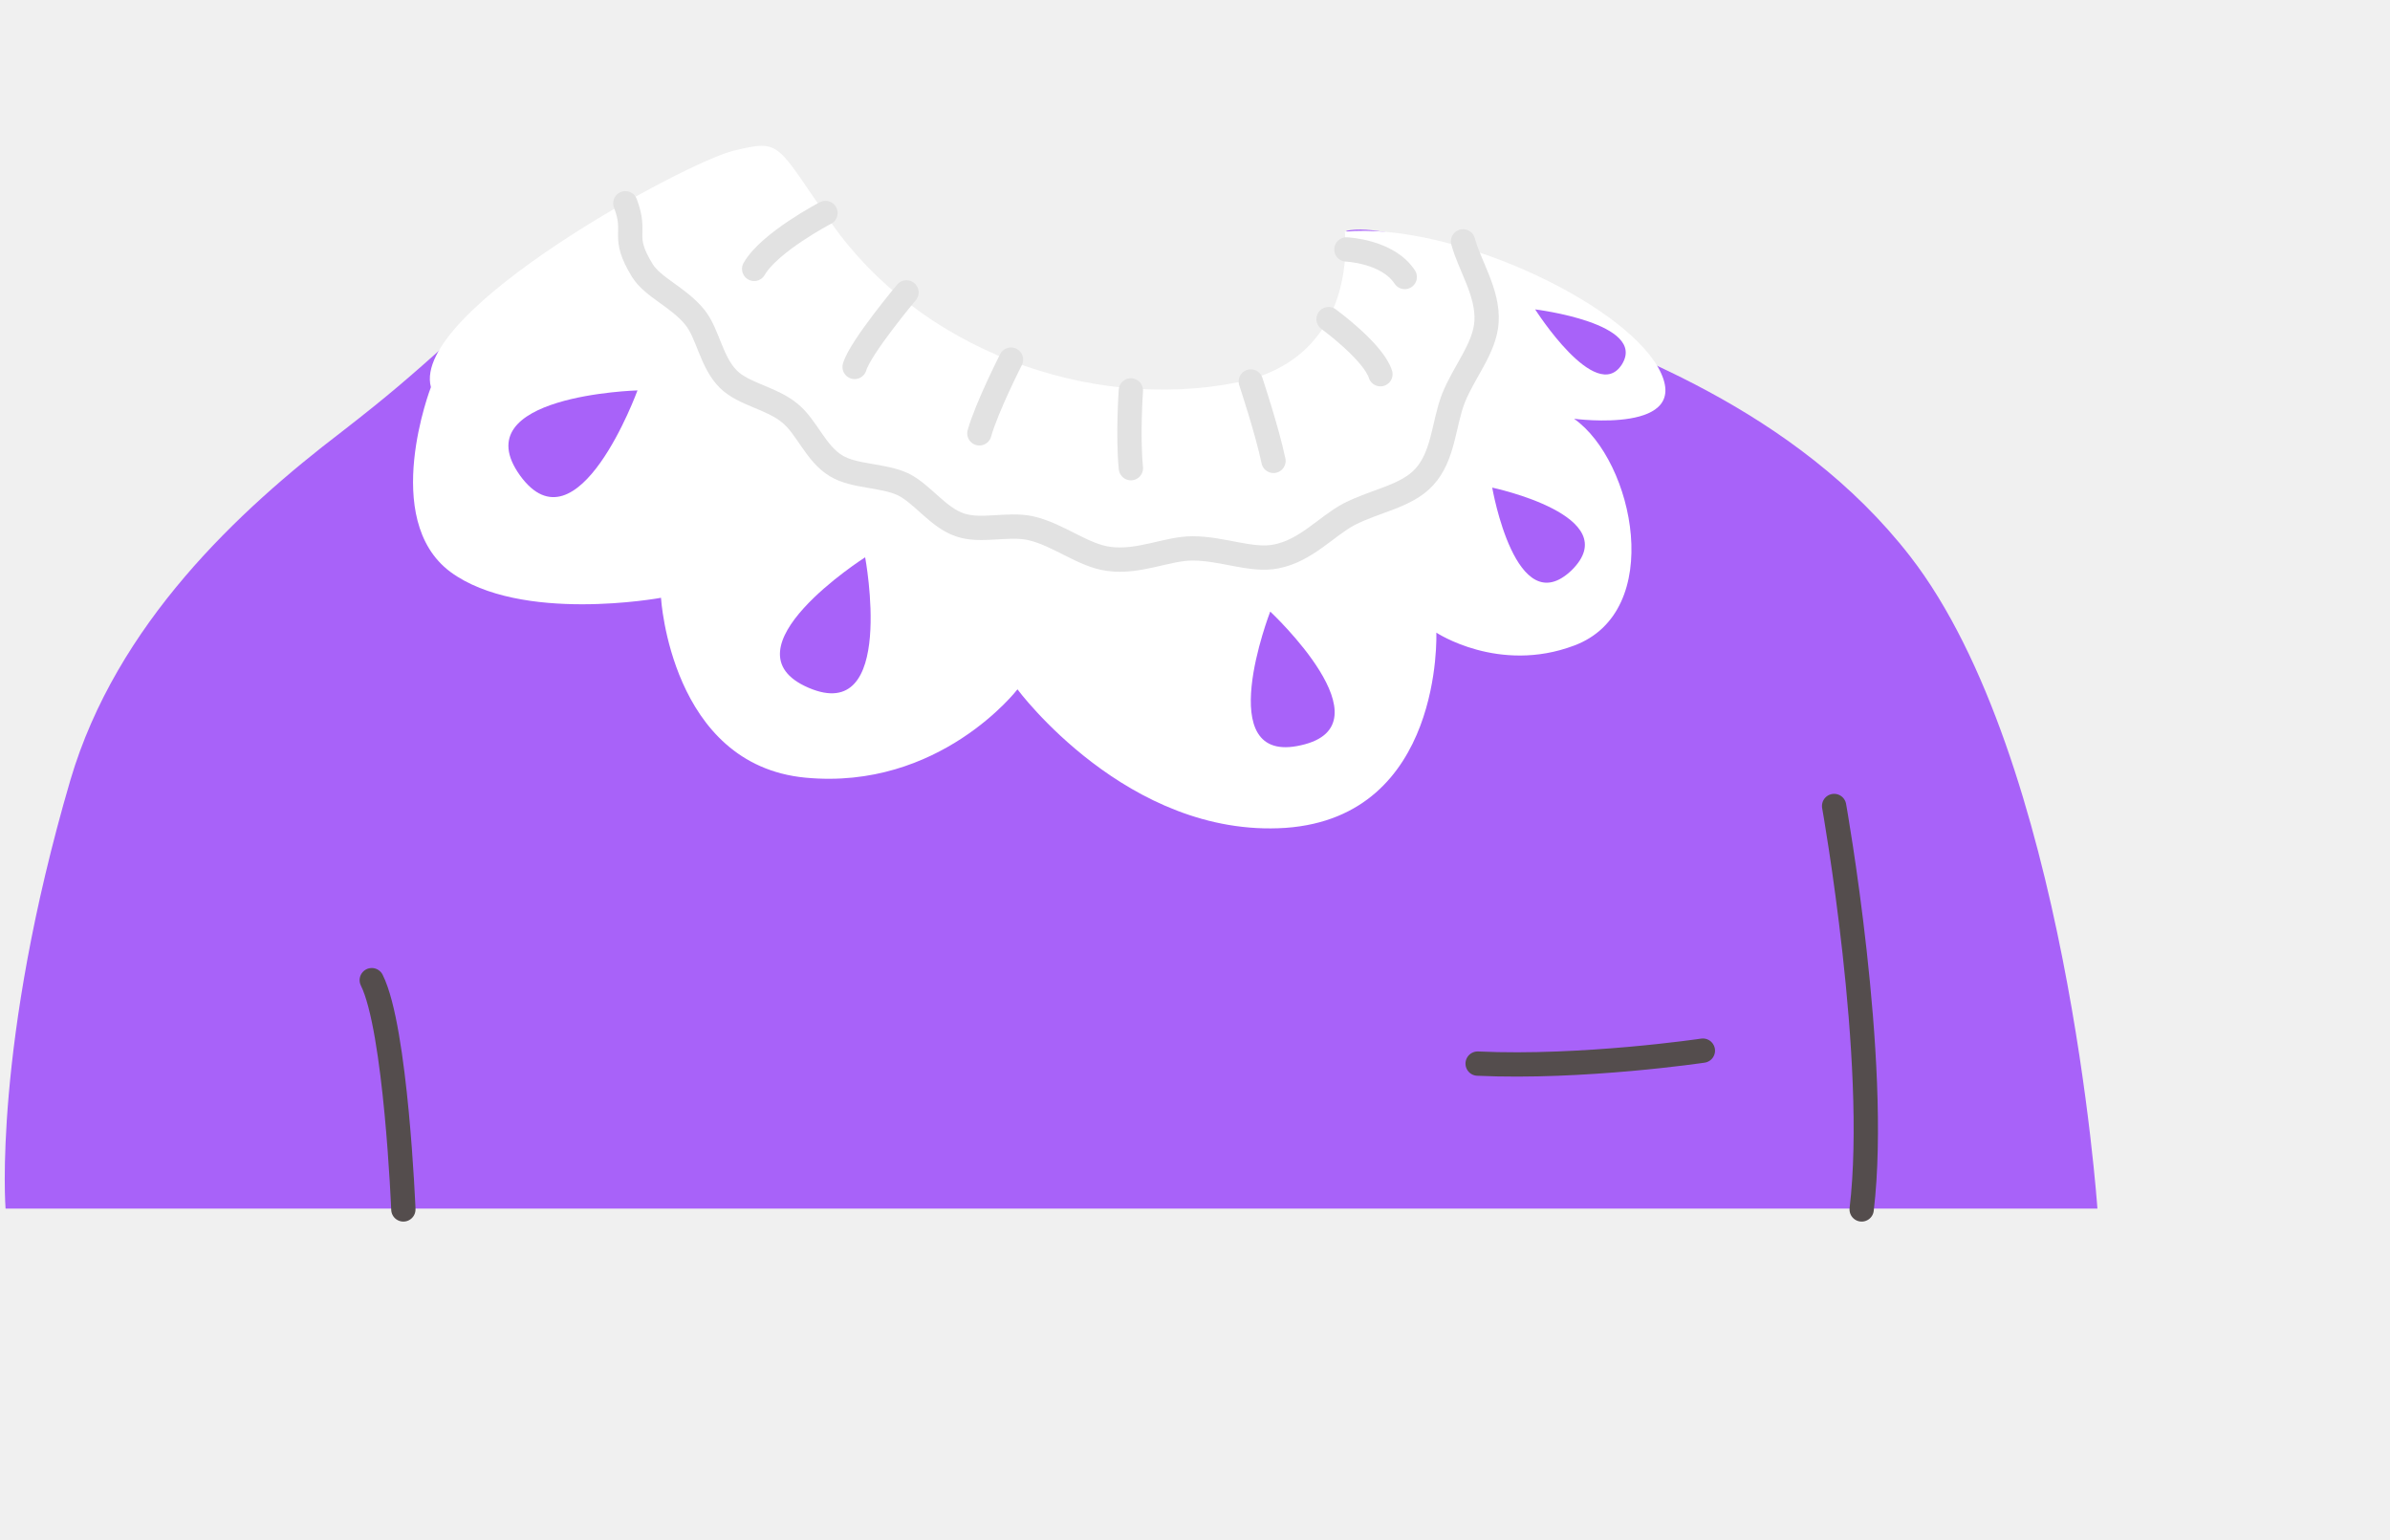
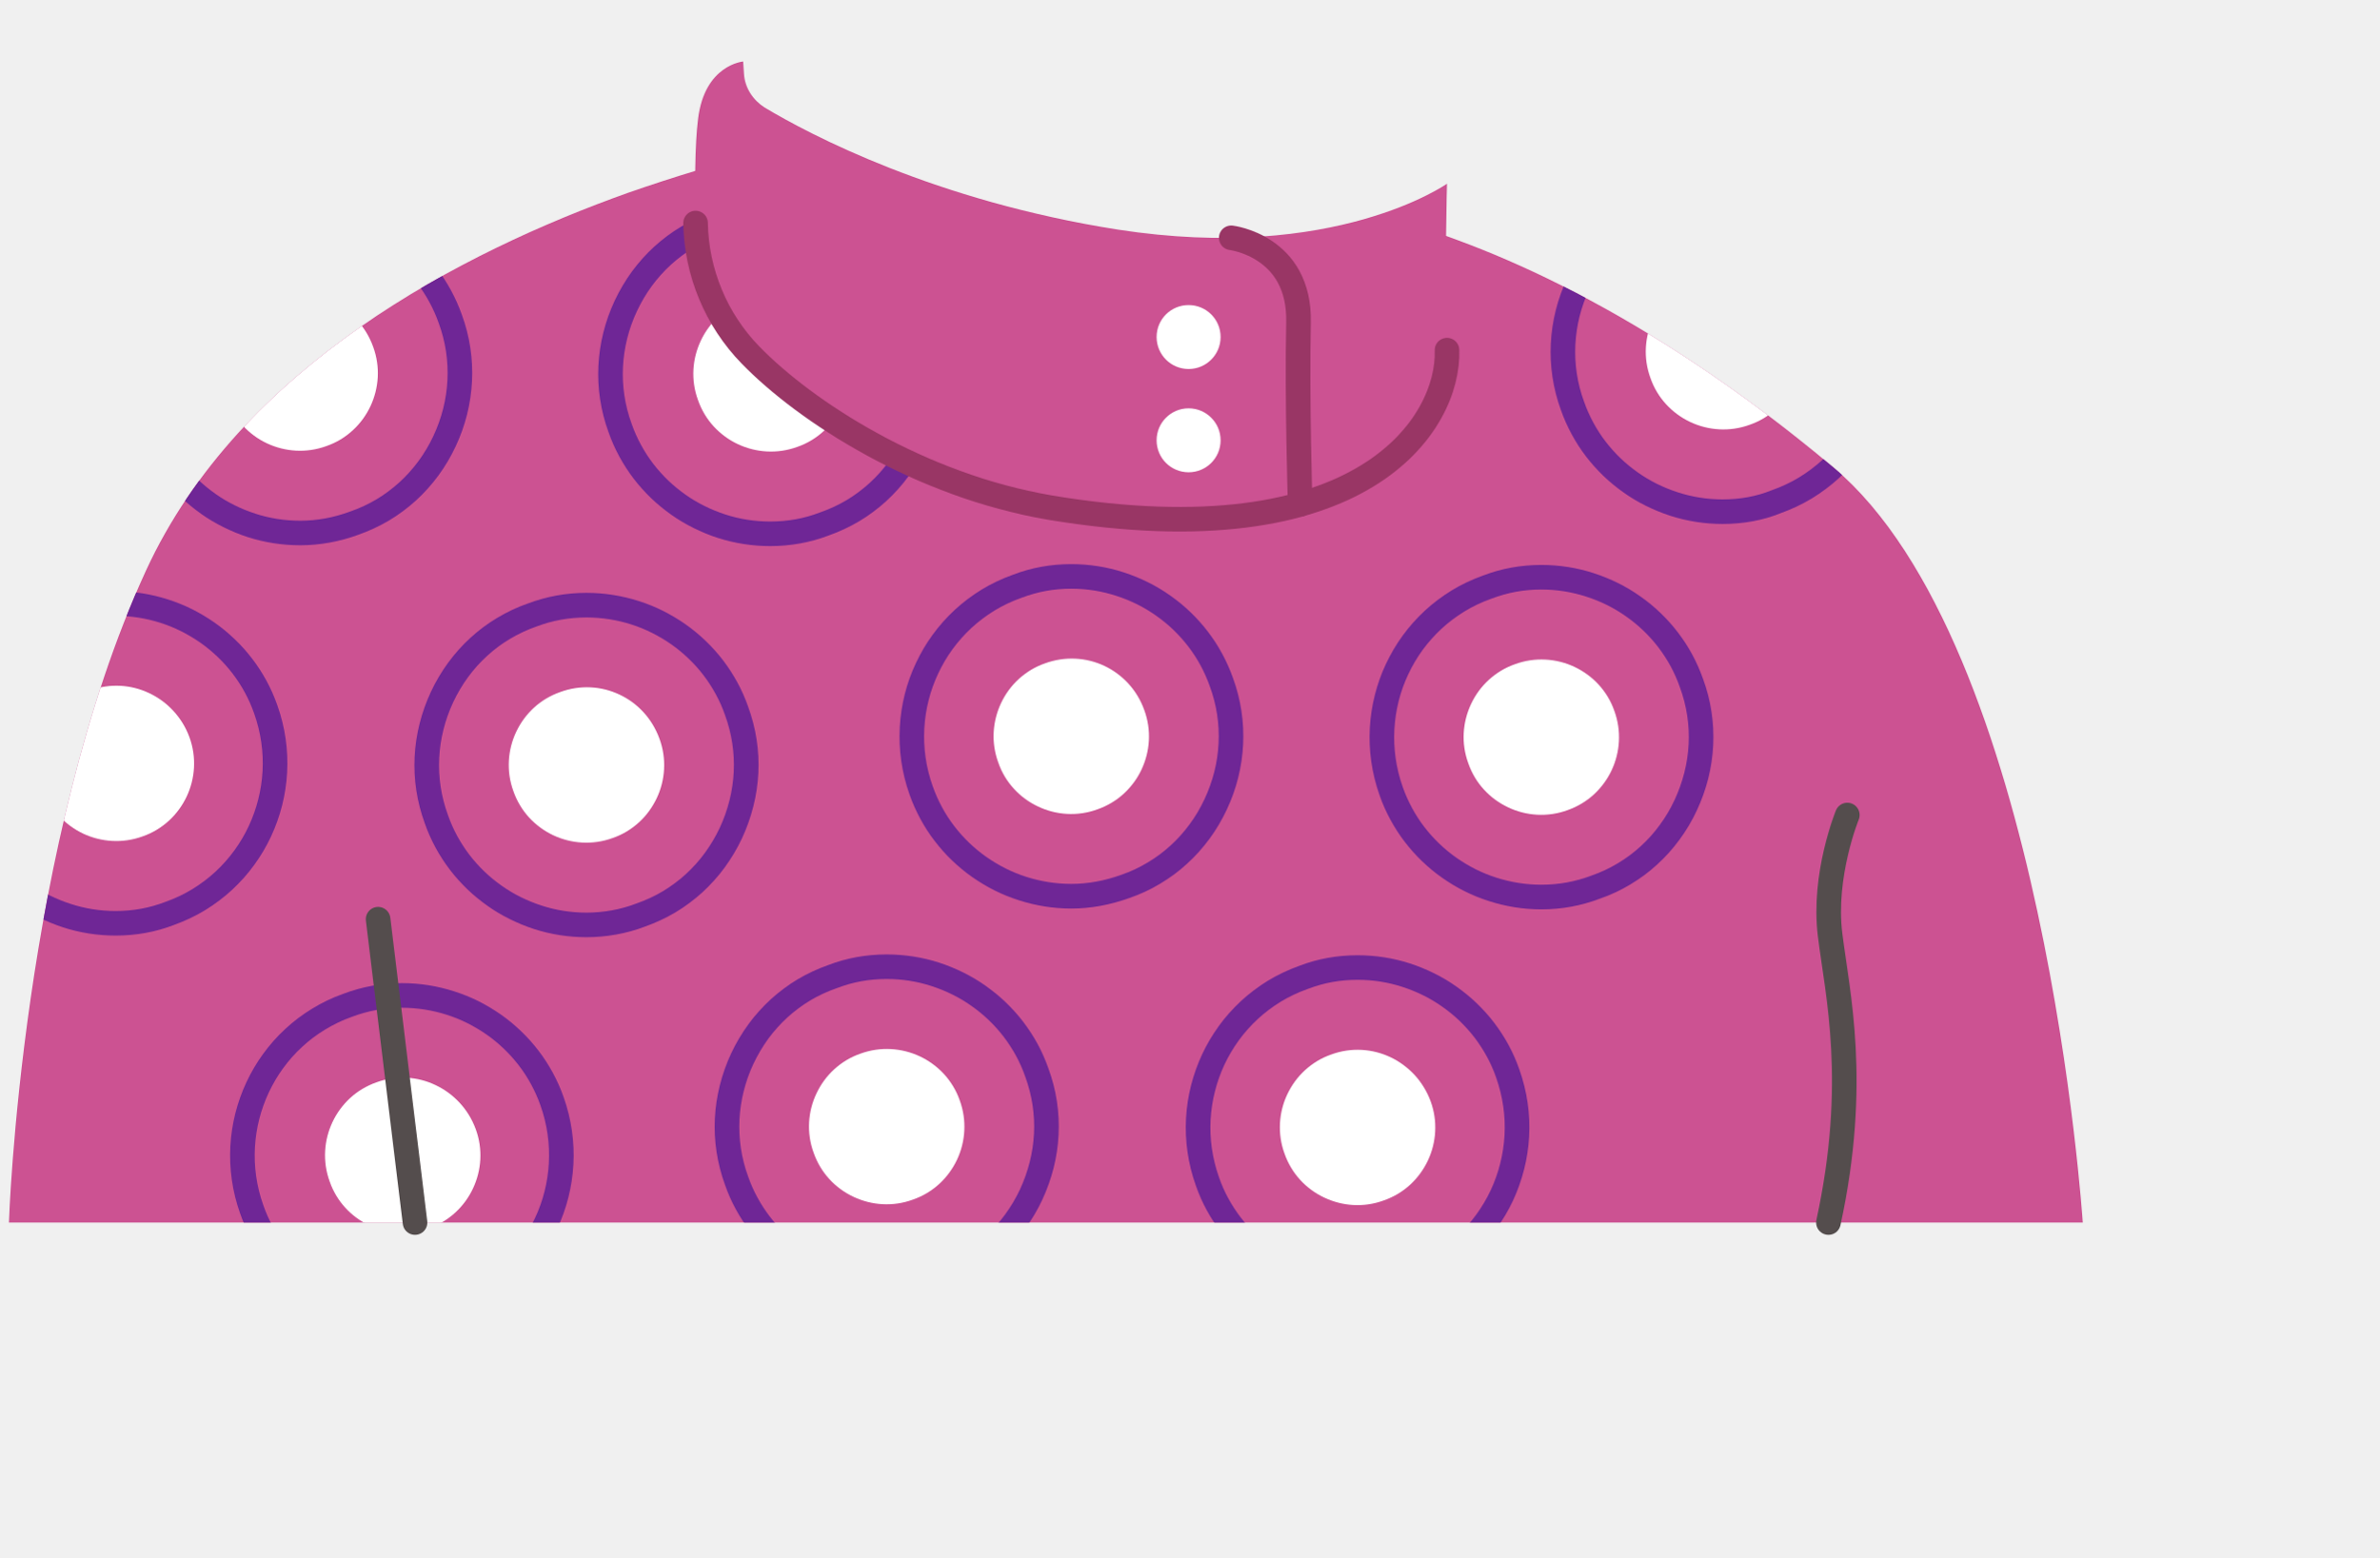
- <svg xmlns="http://www.w3.org/2000/svg" width="295" height="190" viewBox="0 0 295 190" fill="none">
-   <path d="M235.787 68.692C221.587 50.392 199.587 42.792 187.487 38.292C186.487 33.292 171.687 27.292 166.187 28.492L166.987 31.792C167.387 33.392 169.387 40.792 166.287 50.292C163.687 58.292 153.187 61.892 135.387 53.792C100.687 38.092 96.687 20.392 96.687 20.392C96.187 12.292 67.287 31.492 55.987 41.692C50.387 46.692 47.987 48.792 42.187 53.292C29.487 62.992 14.387 76.992 8.687 96.292C-0.913 129.092 0.687 149.192 0.687 149.192H258.887C258.887 149.292 255.087 93.592 235.787 68.692Z" fill="#A862F9" />
-   <path d="M49.787 149.292C49.787 149.292 48.887 126.992 45.887 120.992" stroke="#544D4D" stroke-width="3" stroke-miterlimit="10" stroke-linecap="round" stroke-linejoin="round" />
-   <path d="M226.387 99.492C226.387 99.492 231.987 130.892 229.787 149.292" stroke="#544D4D" stroke-width="3" stroke-miterlimit="10" stroke-linecap="round" stroke-linejoin="round" />
-   <path d="M210.187 129.692C210.187 129.692 195.387 131.892 182.387 131.292" stroke="#544D4D" stroke-width="3" stroke-miterlimit="10" stroke-linecap="round" stroke-linejoin="round" />
-   <path d="M53.187 47.792C53.187 47.792 46.887 64.092 55.587 70.592C64.287 76.992 81.587 73.792 81.587 73.792C81.587 73.792 82.787 94.392 99.387 95.992C115.987 97.592 125.587 85.092 125.587 85.092C125.587 85.092 139.187 103.492 158.687 102.192C178.187 100.792 177.287 78.092 177.287 78.092C177.287 78.092 184.987 83.192 194.287 79.692C205.587 75.492 201.687 56.892 194.287 51.692C194.287 51.692 209.287 53.692 204.687 45.392C199.987 37.092 178.887 27.392 165.987 28.592C165.987 28.592 167.987 44.092 152.787 47.192C134.287 50.892 113.387 42.992 102.587 27.492C95.687 17.592 96.487 17.192 90.587 18.592C84.687 19.992 50.687 38.392 53.187 47.792Z" fill="white" />
-   <path d="M77.186 25.092C78.686 28.992 76.587 28.992 79.287 33.392C80.587 35.492 83.787 36.692 85.787 39.192C87.386 41.192 87.787 44.692 89.886 46.792C91.787 48.692 95.186 49.092 97.487 50.992C99.587 52.692 100.687 55.992 103.187 57.492C105.487 58.892 108.887 58.592 111.487 59.792C113.887 60.992 115.787 63.892 118.487 64.792C121.087 65.692 124.287 64.592 127.187 65.192C130.687 65.992 133.687 68.592 136.887 68.992C140.587 69.492 144.087 67.692 147.187 67.692C150.887 67.692 154.487 69.292 157.487 68.692C161.187 67.992 163.687 64.992 166.487 63.492C169.787 61.792 173.587 61.292 175.787 58.892C178.187 56.292 178.187 52.292 179.387 49.192C180.687 45.892 183.287 42.992 183.487 39.692C183.687 36.092 181.387 32.792 180.587 29.792" stroke="#E2E2E2" stroke-width="3" stroke-miterlimit="10" stroke-linecap="round" stroke-linejoin="round" />
-   <path d="M78.686 48.192C78.686 48.192 57.087 48.792 64.186 58.692C71.287 68.492 78.686 48.192 78.686 48.192Z" fill="#A862F9" />
-   <path d="M106.787 68.792C106.787 68.792 88.887 80.192 99.787 84.892C110.687 89.592 106.787 68.792 106.787 68.792Z" fill="#A862F9" />
-   <path d="M156.786 75.492C156.786 75.492 149.386 94.592 160.586 91.992C171.786 89.492 156.786 75.492 156.786 75.492Z" fill="#A862F9" />
-   <path d="M184.187 60.192C184.187 60.192 187.087 76.992 193.987 70.392C200.787 63.692 184.187 60.192 184.187 60.192Z" fill="#A862F9" />
-   <path d="M189.487 38.192C189.487 38.192 196.987 49.992 200.187 44.992C203.387 39.892 189.487 38.192 189.487 38.192Z" fill="#A862F9" />
-   <path d="M101.887 26.292C101.887 26.292 94.987 29.892 93.087 33.192" stroke="#E2E2E2" stroke-width="3" stroke-miterlimit="10" stroke-linecap="round" stroke-linejoin="round" />
-   <path d="M111.887 36.092C111.887 36.092 106.187 42.892 105.487 45.292" stroke="#E2E2E2" stroke-width="3" stroke-miterlimit="10" stroke-linecap="round" stroke-linejoin="round" />
-   <path d="M124.787 44.392C124.787 44.392 121.787 50.292 120.887 53.492" stroke="#E2E2E2" stroke-width="3" stroke-miterlimit="10" stroke-linecap="round" stroke-linejoin="round" />
-   <path d="M139.587 48.192C139.587 48.192 139.187 53.692 139.587 57.792" stroke="#E2E2E2" stroke-width="3" stroke-miterlimit="10" stroke-linecap="round" stroke-linejoin="round" />
-   <path d="M154.387 47.092C154.387 47.092 156.387 53.092 157.187 56.892" stroke="#E2E2E2" stroke-width="3" stroke-miterlimit="10" stroke-linecap="round" stroke-linejoin="round" />
-   <path d="M163.987 39.392C163.987 39.392 169.487 43.392 170.387 46.192" stroke="#E2E2E2" stroke-width="3" stroke-miterlimit="10" stroke-linecap="round" stroke-linejoin="round" />
-   <path d="M166.187 30.792C166.187 30.792 171.287 30.992 173.387 34.192" stroke="#E2E2E2" stroke-width="3" stroke-miterlimit="10" stroke-linecap="round" stroke-linejoin="round" />
+ <svg xmlns="http://www.w3.org/2000/svg" width="290" height="190" viewBox="0 0 290 190" fill="none">
+   <path d="M253.887 149.1H1.087C1.087 149.1 2.587 102.7 17.787 69.6C29.287 44.6 56.387 30.7 76.587 23.5C82.287 21.5 87.487 20 91.487 18.9C91.487 19.4 91.587 19.8 91.587 20.3C91.587 20.3 100.687 40.7 128.787 52C151.687 61.3 159.687 57.6 161.787 47.3C163.087 40.7 166.387 39.2 164.287 35.7C163.087 34.7 162.287 33.2 161.887 31.7L161.087 28.4C162.987 28 164.787 27.5 166.587 26.9C167.187 26.7 167.687 26.5 168.287 26.3C181.187 29.7 200.587 37.8 223.487 57C249.287 78.7 253.887 149.1 253.887 149.1Z" fill="#CC5292" />
+   <mask id="mask0_112_4745" style="mask-type:alpha" maskUnits="userSpaceOnUse" x="1" y="18" width="253" height="132">
+     <path d="M253.887 149.1H1.087C1.087 149.1 2.587 102.7 17.787 69.6C29.287 44.6 56.387 30.7 76.587 23.5C82.287 21.5 87.487 20 91.487 18.9C91.487 19.4 91.587 19.8 91.587 20.3C91.587 20.3 100.687 40.7 128.787 52C151.687 61.3 159.687 57.6 161.787 47.3C163.087 40.7 166.387 39.2 164.287 35.7C163.087 34.7 162.287 33.2 161.887 31.7L161.087 28.4C162.987 28 164.787 27.5 166.587 26.9C167.187 26.7 167.687 26.5 168.287 26.3C181.187 29.7 200.587 37.8 223.487 57C249.287 78.7 253.887 149.1 253.887 149.1Z" fill="#CC5292" />
+   </mask>
+   <g mask="url(#mask0_112_4745)">
+     <path d="M14.087 112.6C5.887 112.6 -1.513 107.4 -4.213 99.7C-6.013 94.8 -5.713 89.5 -3.513 84.8C-1.313 80.1 2.587 76.5 7.487 74.8C9.587 74 11.787 73.6 14.087 73.6C22.287 73.6 29.687 78.8 32.387 86.5C35.987 96.6 30.787 107.8 20.687 111.4C18.587 112.2 16.387 112.6 14.087 112.6Z" stroke="#6F2696" stroke-width="3" stroke-miterlimit="10" stroke-linecap="round" stroke-linejoin="round" />
+     <path d="M23.087 89.9C24.887 94.8 22.287 100.3 17.387 102C12.486 103.8 6.987 101.2 5.287 96.3C3.487 91.4 6.087 85.9 10.986 84.2C15.886 82.4 21.287 85 23.087 89.9Z" fill="white" />
+     <path d="M36.587 65C28.387 65 20.987 59.8 18.287 52.1C16.487 47.2 16.787 41.9 18.987 37.2C21.187 32.5 25.087 28.9 29.987 27.2C32.087 26.4 34.287 26 36.587 26C44.787 26 52.187 31.2 54.887 38.9C56.687 43.8 56.387 49.1 54.187 53.8C51.987 58.5 48.087 62.1 43.187 63.8C40.987 64.6 38.787 65 36.587 65Z" stroke="#6F2696" stroke-width="3" stroke-miterlimit="10" stroke-linecap="round" stroke-linejoin="round" />
+     <path d="M45.487 42.3C47.287 47.2 44.687 52.7 39.787 54.4C34.887 56.2 29.387 53.6 27.687 48.7C25.887 43.8 28.487 38.3 33.387 36.6C38.287 34.8 43.687 37.3 45.487 42.3Z" fill="white" />
+     <path d="M58.687 18C50.486 18 43.087 12.8 40.386 5.1C36.786 -5 41.986 -16.2 52.087 -19.8C54.187 -20.6 56.386 -21 58.687 -21C66.886 -21 74.287 -15.8 76.987 -8.1C80.587 2 75.386 13.2 65.287 16.8C63.187 17.6 60.986 18 58.687 18Z" stroke="#6F2696" stroke-width="3" stroke-miterlimit="10" stroke-linecap="round" stroke-linejoin="round" />
+     <path d="M71.487 112.8C63.287 112.8 55.887 107.6 53.187 99.9C51.387 95 51.687 89.7 53.887 85C56.087 80.3 59.987 76.7 64.887 75C66.987 74.2 69.187 73.8 71.487 73.8C79.687 73.8 87.087 79 89.787 86.7C91.587 91.6 91.287 96.9 89.087 101.6C86.887 106.3 82.987 109.9 78.087 111.6C75.987 112.4 73.687 112.8 71.487 112.8Z" stroke="#6F2696" stroke-width="3" stroke-miterlimit="10" stroke-linecap="round" stroke-linejoin="round" />
+     <path d="M80.386 90.1C82.186 95 79.586 100.5 74.686 102.2C69.786 104 64.286 101.4 62.586 96.5C60.786 91.6 63.386 86.1 68.286 84.4C73.186 82.6 78.586 85.1 80.386 90.1Z" fill="white" />
+     <path d="M93.886 65.1C85.686 65.1 78.287 59.9 75.587 52.2C73.787 47.3 74.087 42 76.287 37.3C78.487 32.6 82.386 29 87.287 27.3C89.386 26.5 91.587 26.1 93.886 26.1C102.086 26.1 109.486 31.3 112.186 39C113.986 43.9 113.686 49.2 111.486 53.9C109.286 58.6 105.386 62.2 100.486 63.9C98.386 64.7 96.186 65.1 93.886 65.1Z" stroke="#6F2696" stroke-width="3" stroke-miterlimit="10" stroke-linecap="round" stroke-linejoin="round" />
+     <path d="M102.886 42.4C104.686 47.3 102.086 52.8 97.186 54.5C92.286 56.3 86.786 53.7 85.086 48.8C83.286 43.9 85.886 38.4 90.786 36.7C95.686 34.9 101.086 37.5 102.886 42.4Z" fill="white" />
+     <path d="M48.986 160.4C40.786 160.4 33.386 155.2 30.686 147.5C27.086 137.4 32.286 126.2 42.386 122.6C44.486 121.8 46.686 121.4 48.986 121.4C57.186 121.4 64.586 126.6 67.286 134.3C70.886 144.4 65.686 155.6 55.586 159.2C53.486 160 51.286 160.4 48.986 160.4Z" stroke="#6F2696" stroke-width="3" stroke-miterlimit="10" stroke-linecap="round" stroke-linejoin="round" />
+     <path d="M57.987 137.7C59.787 142.6 57.187 148.1 52.287 149.8C47.387 151.6 41.887 149 40.187 144.1C38.387 139.2 40.987 133.7 45.887 132C50.787 130.2 56.187 132.8 57.987 137.7Z" fill="white" />
+     <path d="M116.087 18.1C107.887 18.1 100.487 12.9 97.787 5.2C95.987 0.3 96.287 -5 98.487 -9.7C100.687 -14.4 104.587 -18 109.487 -19.7C111.587 -20.5 113.787 -20.9 116.087 -20.9C124.287 -20.9 131.687 -15.7 134.387 -8C137.987 2.1 132.787 13.3 122.687 16.9C120.487 17.8 118.287 18.1 116.087 18.1Z" stroke="#6F2696" stroke-width="3" stroke-miterlimit="10" stroke-linecap="round" stroke-linejoin="round" />
+     <path d="M108.087 156.9C99.887 156.9 92.487 151.7 89.787 144C87.987 139.1 88.287 133.8 90.487 129.1C92.687 124.4 96.587 120.8 101.487 119.1C103.587 118.3 105.787 117.9 108.087 117.9C116.287 117.9 123.687 123.1 126.387 130.8C128.187 135.7 127.887 141 125.687 145.7C123.487 150.4 119.587 154 114.687 155.7C112.587 156.5 110.387 156.9 108.087 156.9Z" stroke="#6F2696" stroke-width="3" stroke-miterlimit="10" stroke-linecap="round" stroke-linejoin="round" />
+     <path d="M116.987 134.2C118.787 139.1 116.187 144.6 111.287 146.3C106.387 148.1 100.887 145.5 99.187 140.6C97.387 135.7 99.987 130.2 104.887 128.5C109.787 126.7 115.287 129.3 116.987 134.2Z" fill="white" />
+     <path d="M130.587 109.3C122.387 109.3 114.987 104.1 112.287 96.4C108.687 86.3 113.887 75.1 123.987 71.5C126.087 70.7 128.287 70.3 130.587 70.3C138.787 70.3 146.187 75.5 148.887 83.2C150.687 88.1 150.387 93.4 148.187 98.1C145.987 102.8 142.087 106.4 137.187 108.1C134.987 108.9 132.787 109.3 130.587 109.3Z" stroke="#6F2696" stroke-width="3" stroke-miterlimit="10" stroke-linecap="round" stroke-linejoin="round" />
+     <path d="M139.487 86.6C141.287 91.5 138.687 97 133.787 98.7C128.887 100.5 123.387 97.9 121.687 93C119.887 88.1 122.487 82.6 127.387 80.9C132.287 79.1 137.687 81.6 139.487 86.6Z" fill="white" />
+     <path d="M152.687 62.3C144.487 62.3 137.087 57.1 134.387 49.4C130.787 39.3 135.987 28.1 146.087 24.5C148.187 23.7 150.387 23.3 152.687 23.3C160.887 23.3 168.287 28.5 170.987 36.2C174.587 46.3 169.387 57.5 159.287 61.1C157.187 61.9 154.887 62.3 152.687 62.3Z" stroke="#6F2696" stroke-width="3" stroke-miterlimit="10" stroke-linecap="round" stroke-linejoin="round" />
+     <path d="M161.587 39.6C163.387 44.5 160.787 50 155.887 51.7C150.987 53.5 145.487 50.9 143.787 46C141.987 41.1 144.587 35.6 149.487 33.9C154.387 32.1 159.887 34.6 161.587 39.6Z" fill="white" />
+     <path d="M165.486 157C157.286 157 149.886 151.8 147.186 144.1C143.586 134 148.786 122.8 158.886 119.2C160.986 118.4 163.186 118 165.486 118C173.686 118 181.086 123.2 183.786 130.9C187.386 141 182.186 152.2 172.086 155.8C169.886 156.7 167.686 157 165.486 157Z" stroke="#6F2696" stroke-width="3" stroke-miterlimit="10" stroke-linecap="round" stroke-linejoin="round" />
+     <path d="M174.386 134.3C176.186 139.2 173.586 144.7 168.686 146.4C163.786 148.2 158.286 145.6 156.586 140.7C154.786 135.8 157.386 130.3 162.286 128.6C167.186 126.8 172.586 129.4 174.386 134.3Z" fill="white" />
+     <path d="M187.887 109.4C179.687 109.4 172.287 104.2 169.587 96.5C165.987 86.4 171.187 75.2 181.287 71.6C183.387 70.8 185.587 70.4 187.887 70.4C196.087 70.4 203.487 75.6 206.187 83.3C207.987 88.2 207.687 93.5 205.487 98.2C203.287 102.9 199.387 106.5 194.487 108.2C192.387 109 190.187 109.4 187.887 109.4Z" stroke="#6F2696" stroke-width="3" stroke-miterlimit="10" stroke-linecap="round" stroke-linejoin="round" />
+     <path d="M196.787 86.7C198.587 91.6 195.987 97.1 191.087 98.8C186.187 100.6 180.687 98 178.987 93.1C177.187 88.2 179.787 82.7 184.687 81C189.587 79.2 195.087 81.8 196.787 86.7Z" fill="white" />
+     <path d="M209.987 62.4C201.787 62.4 194.387 57.2 191.687 49.5C189.887 44.6 190.187 39.3 192.387 34.6C194.587 29.9 198.487 26.3 203.387 24.6C205.487 23.8 207.687 23.4 209.987 23.4C218.187 23.4 225.587 28.6 228.287 36.3C231.887 46.4 226.687 57.6 216.487 61.2C214.487 62 212.287 62.4 209.987 62.4Z" stroke="#6F2696" stroke-width="3" stroke-miterlimit="10" stroke-linecap="round" stroke-linejoin="round" />
+     <path d="M218.987 39.7C220.787 44.6 218.187 50.1 213.287 51.8C208.387 53.6 202.887 51 201.187 46.1C199.387 41.2 201.987 35.7 206.887 34C211.787 32.2 217.187 34.8 218.987 39.7Z" fill="white" />
+   </g>
+   <path d="M152.587 59.6C152.687 59.7 152.687 59.7 152.787 59.8C152.787 59.7 152.787 59.6 152.787 59.6C152.687 59.5 152.587 59.5 152.587 59.6Z" fill="white" />
+   <path d="M50.587 149.1L46.087 112.1" stroke="#544D4D" stroke-width="3" stroke-miterlimit="10" stroke-linecap="round" stroke-linejoin="round" />
+   <path d="M225.187 99.4C225.187 99.4 222.187 106.7 223.087 114C223.987 121.3 226.587 132 222.887 149.1" stroke="#544D4D" stroke-width="3" stroke-miterlimit="10" stroke-linecap="round" stroke-linejoin="round" />
+   <path d="M176.387 22.4C176.387 22.4 162.687 32.1 136.287 28C113.987 24.5 98.687 16.4 93.187 13.1C91.787 12.2 90.787 10.7 90.687 9L90.587 7.5C90.587 7.5 85.887 7.9 85.087 14.5C84.687 17.7 84.687 22.8 84.787 27.3C84.887 33.3 87.287 39.1 91.487 43.4C98.187 50.3 112.087 59.3 127.987 62C166.287 68.4 176.687 51.7 176.387 42.8C176.087 32.4 176.387 22.4 176.387 22.4Z" fill="#CC5292" />
+   <path d="M84.787 27.2C84.887 33.2 87.287 39 91.487 43.3C98.187 50.2 112.087 59.2 127.987 61.9C166.287 68.3 176.687 51.6 176.387 42.7" stroke="#993665" stroke-width="3" stroke-miterlimit="10" stroke-linecap="round" stroke-linejoin="round" />
+   <path d="M150.087 29C150.087 29 158.487 30 158.287 39.3C158.087 48.6 158.487 61.5 158.487 61.5" stroke="#993665" stroke-width="3" stroke-miterlimit="10" stroke-linecap="round" stroke-linejoin="round" />
+   <path d="M144.887 45C147.041 45 148.787 43.254 148.787 41.1C148.787 38.946 147.041 37.2 144.887 37.2C142.733 37.2 140.987 38.946 140.987 41.1C140.987 43.254 142.733 45 144.887 45Z" fill="white" />
+   <path d="M144.887 57.6C147.041 57.6 148.787 55.854 148.787 53.7C148.787 51.546 147.041 49.8 144.887 49.8C142.733 49.8 140.987 51.546 140.987 53.7C140.987 55.854 142.733 57.6 144.887 57.6Z" fill="white" />
</svg>
